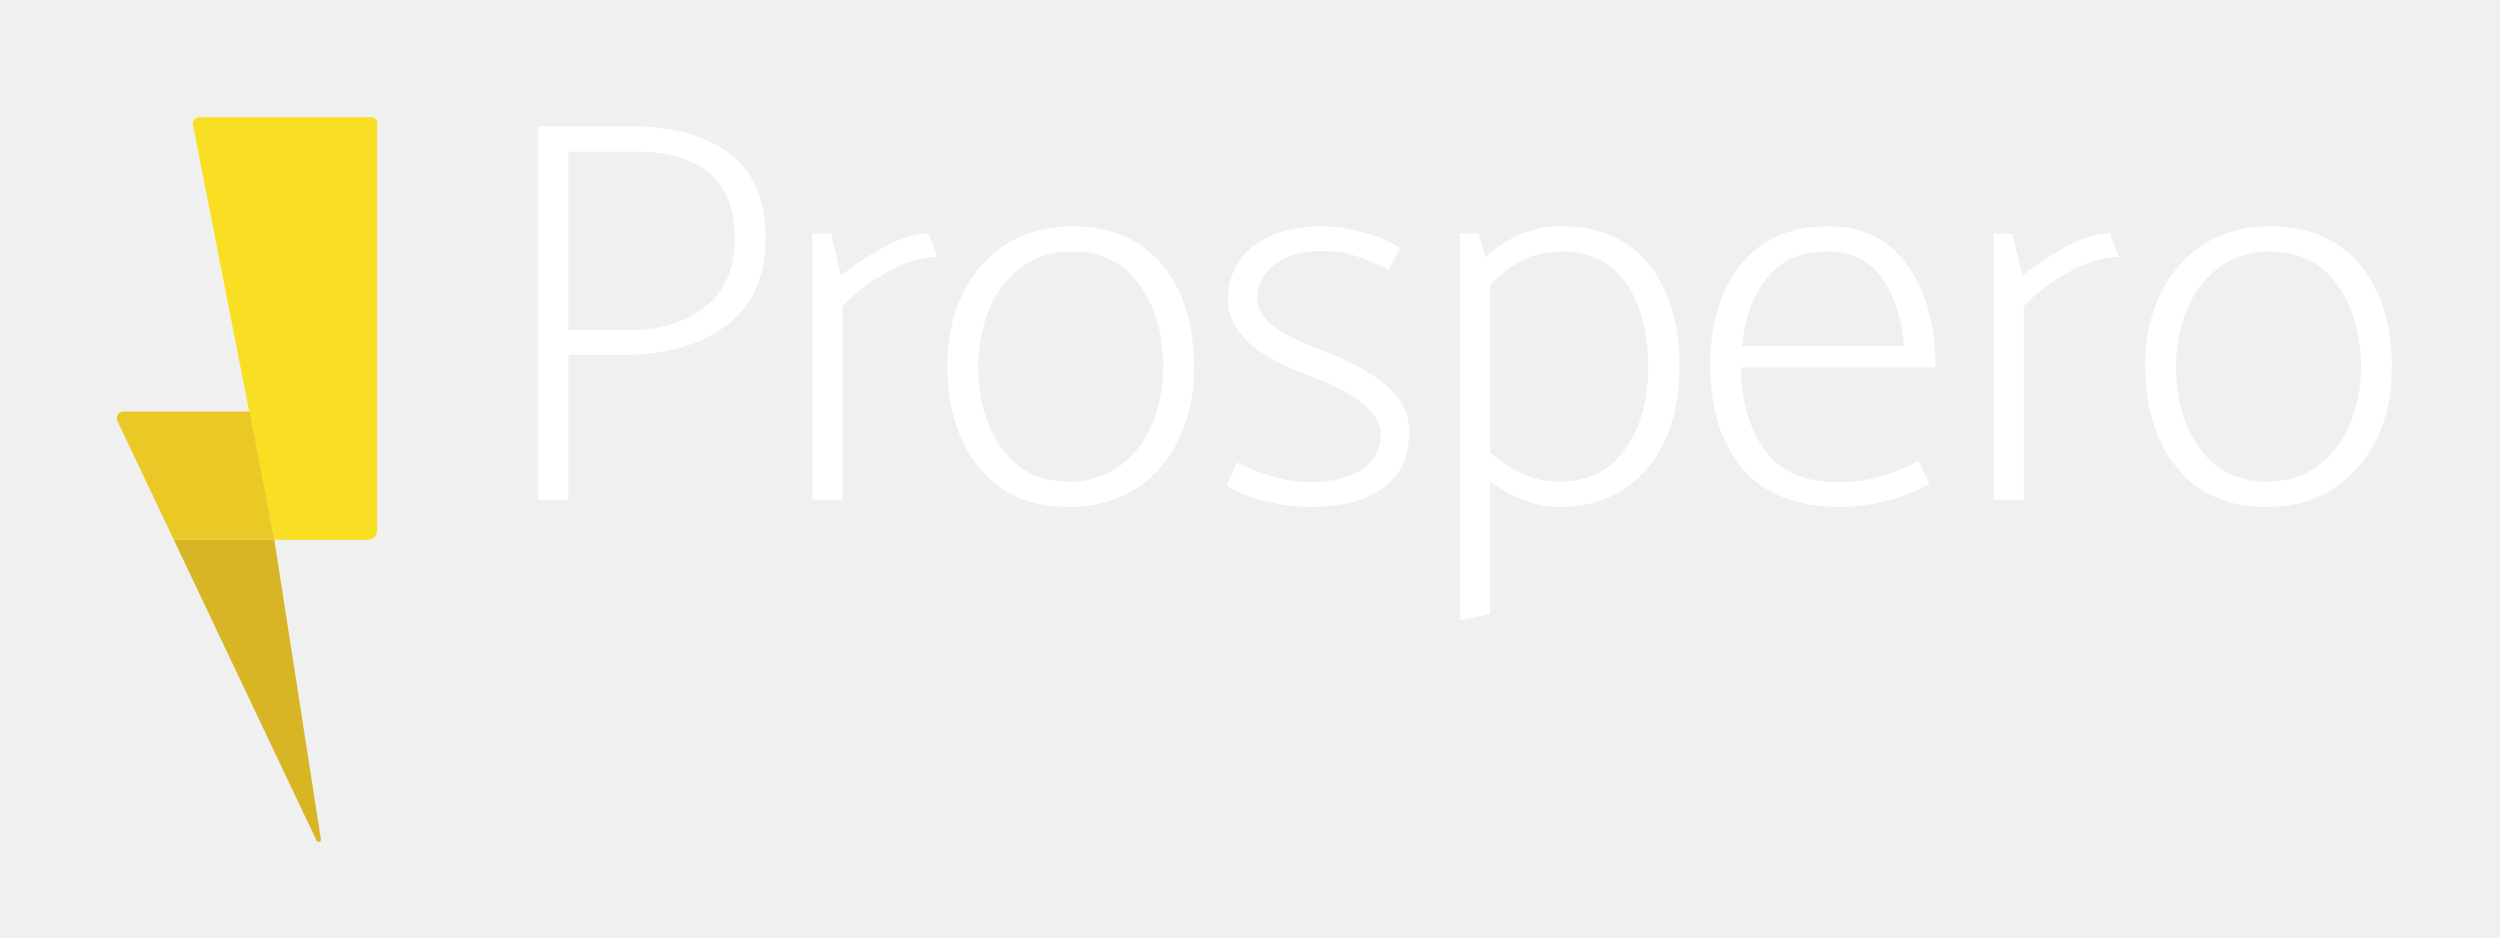
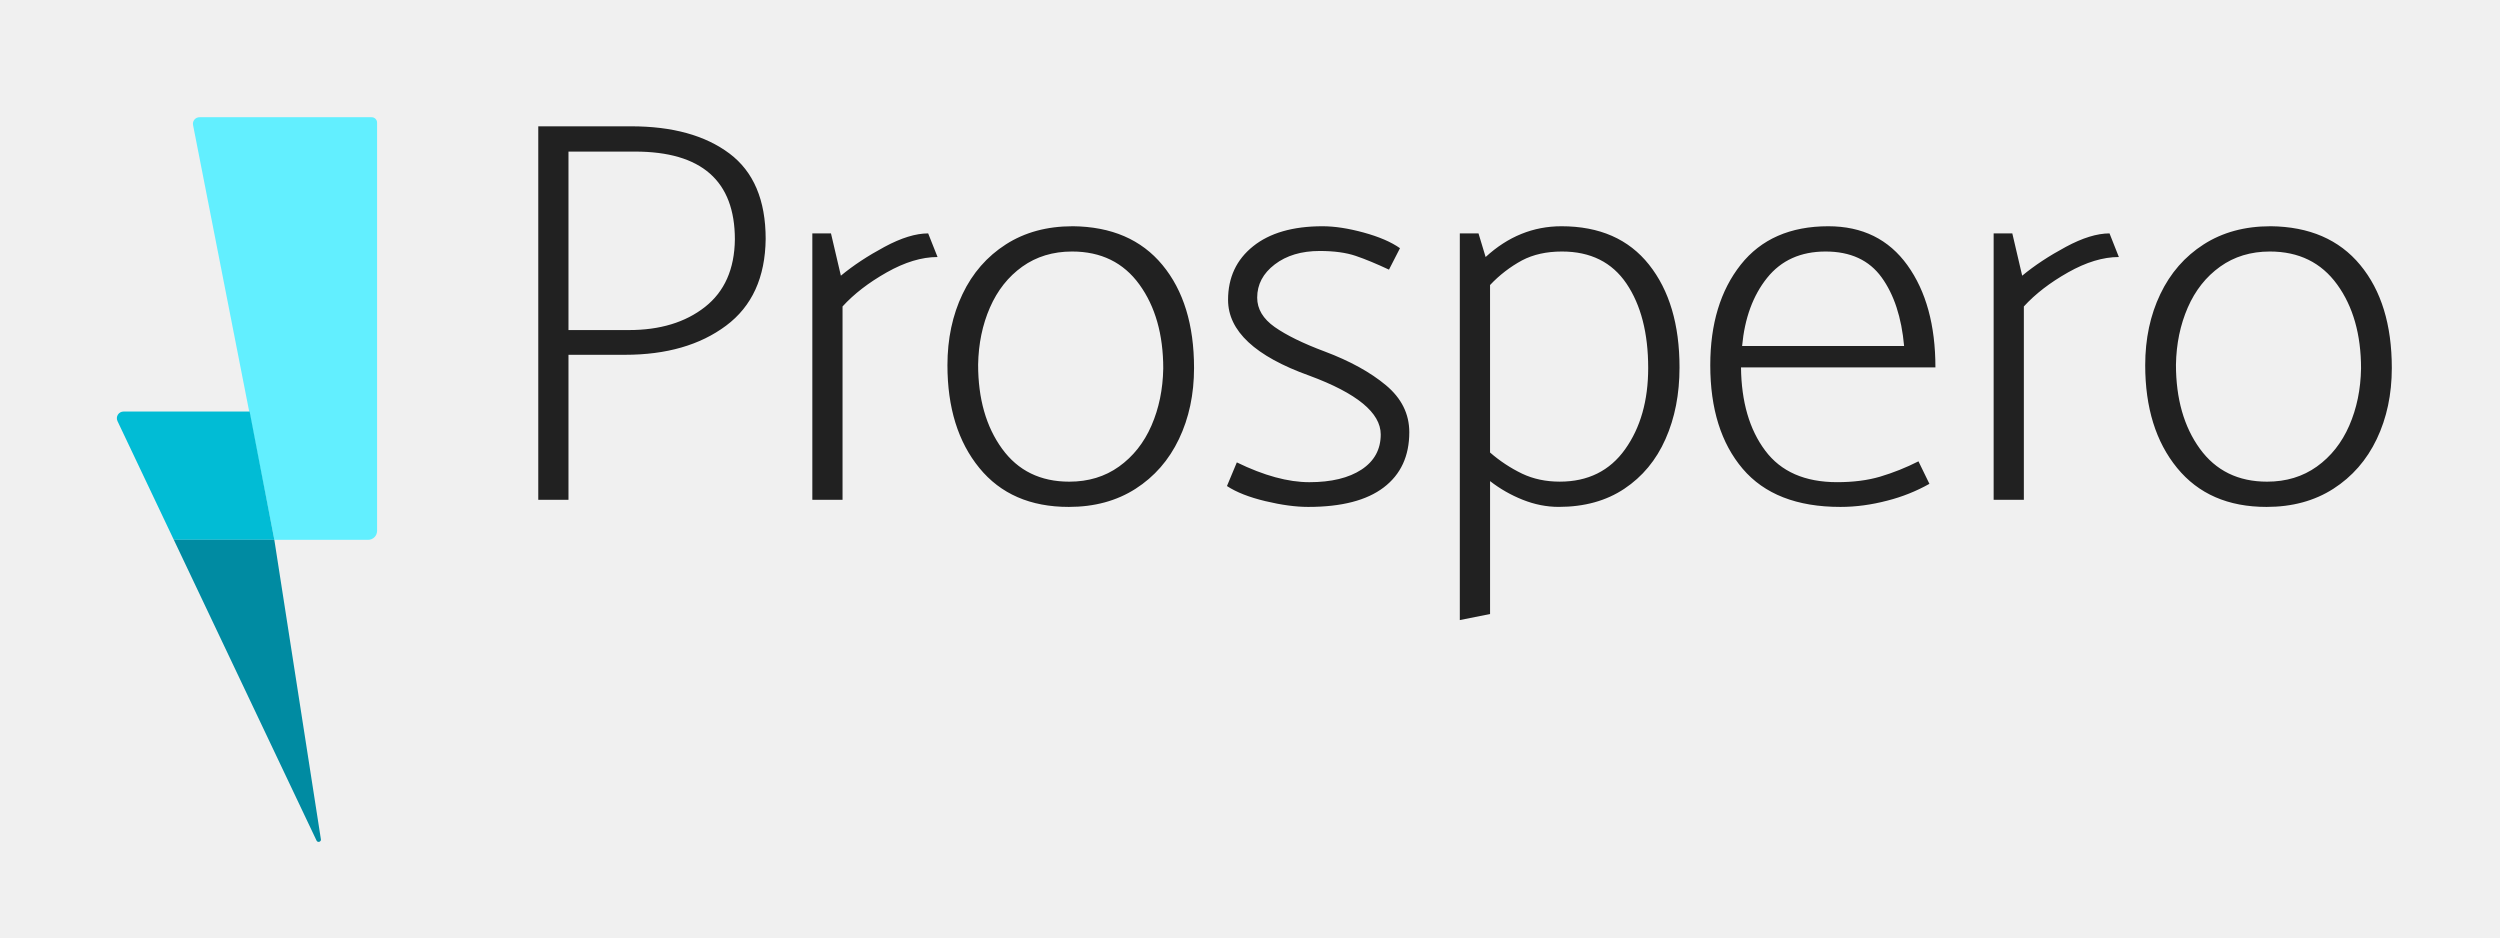
<svg xmlns="http://www.w3.org/2000/svg" viewBox="0 0 120 45">
-   <path d="M25.837 6.063V23.99h1.45v-6.96h2.715c1.985 0 3.602-.466 4.85-1.398 1.248-.93 1.88-2.32 1.9-4.165 0-1.862-.58-3.23-1.74-4.1-1.162-.87-2.734-1.304-4.72-1.304zm1.45 1.213h3.19c3.197 0 4.797 1.406 4.797 4.217-.017 1.424-.497 2.505-1.437 3.243-.94.738-2.157 1.107-3.65 1.107h-2.9zM63.48 10.86c-1.423 0-2.534.322-3.333.963-.8.642-1.2 1.498-1.2 2.57 0 1.494 1.3 2.707 3.9 3.638 2.286.844 3.428 1.785 3.428 2.822 0 .72-.307 1.282-.922 1.687-.616.403-1.45.605-2.505.605-1.02 0-2.18-.316-3.48-.95l-.474 1.135c.457.3 1.072.54 1.845.725.773.185 1.458.277 2.056.277 1.6 0 2.807-.313 3.625-.936.818-.623 1.226-1.506 1.226-2.65 0-.878-.373-1.63-1.12-2.254-.747-.623-1.727-1.164-2.94-1.62-1.037-.387-1.836-.78-2.398-1.173-.563-.397-.843-.867-.843-1.412 0-.633.28-1.165.843-1.595.562-.43 1.283-.645 2.16-.645.687 0 1.262.078 1.728.236.466.158.997.38 1.595.66l.528-1.03c-.422-.297-1-.547-1.74-.75-.738-.202-1.397-.303-1.977-.303zm11.47 0c-1.355 0-2.568.493-3.64 1.477l-.342-1.134h-.897v18.56l1.452-.29v-6.38a6.4 6.4 0 0 0 1.568.896c.57.227 1.147.342 1.726.342 1.23 0 2.28-.29 3.15-.87.87-.58 1.53-1.375 1.977-2.386.45-1.01.673-2.157.673-3.44 0-2.056-.487-3.7-1.463-4.93-.975-1.23-2.376-1.845-4.204-1.845zm12.81 0c-1.827 0-3.23.616-4.204 1.845-.975 1.232-1.463 2.84-1.463 4.825 0 2.092.518 3.748 1.555 4.97 1.037 1.22 2.6 1.832 4.693 1.832.74 0 1.49-.102 2.255-.303a8.27 8.27 0 0 0 2.016-.805l-.526-1.08a11.08 11.08 0 0 1-1.845.737c-.6.176-1.284.263-2.057.263-1.548 0-2.7-.504-3.454-1.515-.757-1.01-1.144-2.343-1.162-3.995H92.9c0-2.02-.447-3.655-1.343-4.902-.897-1.248-2.162-1.872-3.797-1.872zm-36.274 0c-1.23 0-2.298.29-3.203.87-.905.58-1.6 1.376-2.082 2.386-.482 1.01-.724 2.148-.724 3.414 0 2.04.51 3.682 1.53 4.93 1.018 1.248 2.45 1.872 4.296 1.872 1.23 0 2.297-.29 3.203-.87.905-.58 1.6-1.375 2.083-2.386.483-1.01.725-2.148.725-3.414 0-2.074-.506-3.72-1.517-4.943-1.01-1.222-2.447-1.842-4.31-1.86zm57.496 0c-1.23 0-2.3.29-3.204.87-.906.58-1.6 1.376-2.082 2.386-.484 1.01-.726 2.148-.726 3.414 0 2.04.51 3.682 1.53 4.93 1.02 1.248 2.45 1.872 4.297 1.872 1.23 0 2.298-.29 3.203-.87.904-.58 1.6-1.375 2.083-2.386.482-1.01.724-2.148.724-3.414 0-2.074-.505-3.72-1.516-4.943-1.01-1.222-2.446-1.842-4.308-1.86zm-69.99.343V23.99h1.45v-9.28c.543-.597 1.25-1.143 2.12-1.635.87-.492 1.684-.738 2.44-.738l-.45-1.134c-.596 0-1.295.216-2.094.646-.8.43-1.5.89-2.096 1.384l-.475-2.03zm56.703 0V23.99h1.45v-9.28c.545-.597 1.25-1.143 2.122-1.635.87-.492 1.683-.738 2.438-.738l-.448-1.134c-.598 0-1.296.216-2.095.646-.8.43-1.5.89-2.097 1.384l-.474-2.03zm-44.235.87c1.388 0 2.465.527 3.23 1.582.764 1.055 1.146 2.4 1.146 4.033-.018 1.003-.207 1.917-.567 2.743-.36.826-.88 1.48-1.556 1.964s-1.472.725-2.385.725c-1.39 0-2.466-.528-3.23-1.583-.765-1.054-1.148-2.398-1.148-4.032.017-1.003.206-1.916.567-2.743.36-.825.878-1.48 1.554-1.964.677-.482 1.472-.725 2.386-.725zm23.515 0c1.37 0 2.403.514 3.098 1.542.693 1.028 1.04 2.378 1.04 4.047 0 1.564-.368 2.865-1.107 3.902-.737 1.036-1.784 1.555-3.137 1.555-.668 0-1.27-.128-1.807-.383a6.92 6.92 0 0 1-1.54-1.016v-8.038a6.08 6.08 0 0 1 1.54-1.186c.537-.282 1.174-.423 1.912-.423zm12.654 0c1.193 0 2.09.413 2.688 1.24.597.826.958 1.924 1.08 3.295h-7.776c.123-1.335.522-2.425 1.2-3.27.676-.842 1.61-1.265 2.807-1.265zm21.324 0c1.39 0 2.466.527 3.23 1.582.765 1.055 1.147 2.4 1.147 4.033-.017 1.003-.206 1.917-.566 2.743-.36.826-.88 1.48-1.555 1.964-.678.484-1.473.725-2.387.725-1.388 0-2.465-.528-3.23-1.583-.763-1.054-1.146-2.398-1.146-4.032.017-1.003.207-1.916.567-2.743.36-.825.878-1.48 1.555-1.964.675-.482 1.47-.725 2.384-.725z" fill="#fff" />
-   <path d="M9.266 6l3.902 19.912h4.502a.43.43 0 0 0 .43-.43V5.887a.26.26 0 0 0-.26-.26H9.573A.314.314 0 0 0 9.266 6" fill="#f9df23" />
-   <path d="M15.403 40.285l-2.235-14.373H8.344l6.85 14.436c.056.115.228.062.21-.063" fill="#d8b525" />
-   <path d="M13.168 25.912l-1.185-6.158H5.93a.322.322 0 0 0-.29.46l2.704 5.698z" fill="#eac926" />
+   <path d="M25.837 6.063V23.99h1.45v-6.96h2.715c1.985 0 3.602-.466 4.85-1.398 1.248-.93 1.88-2.32 1.9-4.165 0-1.862-.58-3.23-1.74-4.1-1.162-.87-2.734-1.304-4.72-1.304zm1.45 1.213h3.19c3.197 0 4.797 1.406 4.797 4.217-.017 1.424-.497 2.505-1.437 3.243-.94.738-2.157 1.107-3.65 1.107h-2.9zM63.48 10.86c-1.423 0-2.534.322-3.333.963-.8.642-1.2 1.498-1.2 2.57 0 1.494 1.3 2.707 3.9 3.638 2.286.844 3.428 1.785 3.428 2.822 0 .72-.307 1.282-.922 1.687-.616.403-1.45.605-2.505.605-1.02 0-2.18-.316-3.48-.95l-.474 1.135c.457.3 1.072.54 1.845.725.773.185 1.458.277 2.056.277 1.6 0 2.807-.313 3.625-.936.818-.623 1.226-1.506 1.226-2.65 0-.878-.373-1.63-1.12-2.254-.747-.623-1.727-1.164-2.94-1.62-1.037-.387-1.836-.78-2.398-1.173-.563-.397-.843-.867-.843-1.412 0-.633.28-1.165.843-1.595.562-.43 1.283-.645 2.16-.645.687 0 1.262.078 1.728.236.466.158.997.38 1.595.66l.528-1.03c-.422-.297-1-.547-1.74-.75-.738-.202-1.397-.303-1.977-.303zm11.47 0c-1.355 0-2.568.493-3.64 1.477l-.342-1.134h-.897v18.56l1.452-.29v-6.38a6.4 6.4 0 0 0 1.568.896c.57.227 1.147.342 1.726.342 1.23 0 2.28-.29 3.15-.87.87-.58 1.53-1.375 1.977-2.386.45-1.01.673-2.157.673-3.44 0-2.056-.487-3.7-1.463-4.93-.975-1.23-2.376-1.845-4.204-1.845zm12.81 0c-1.827 0-3.23.616-4.204 1.845-.975 1.232-1.463 2.84-1.463 4.825 0 2.092.518 3.748 1.555 4.97 1.037 1.22 2.6 1.832 4.693 1.832.74 0 1.49-.102 2.255-.303a8.27 8.27 0 0 0 2.016-.805l-.526-1.08a11.08 11.08 0 0 1-1.845.737c-.6.176-1.284.263-2.057.263-1.548 0-2.7-.504-3.454-1.515-.757-1.01-1.144-2.343-1.162-3.995H92.9c0-2.02-.447-3.655-1.343-4.902-.897-1.248-2.162-1.872-3.797-1.872zm-36.274 0c-1.23 0-2.298.29-3.203.87-.905.58-1.6 1.376-2.082 2.386-.482 1.01-.724 2.148-.724 3.414 0 2.04.51 3.682 1.53 4.93 1.018 1.248 2.45 1.872 4.296 1.872 1.23 0 2.297-.29 3.203-.87.905-.58 1.6-1.375 2.083-2.386.483-1.01.725-2.148.725-3.414 0-2.074-.506-3.72-1.517-4.943-1.01-1.222-2.447-1.842-4.31-1.86zm57.496 0c-1.23 0-2.3.29-3.204.87-.906.58-1.6 1.376-2.082 2.386-.484 1.01-.726 2.148-.726 3.414 0 2.04.51 3.682 1.53 4.93 1.02 1.248 2.45 1.872 4.297 1.872 1.23 0 2.298-.29 3.203-.87.904-.58 1.6-1.375 2.083-2.386.482-1.01.724-2.148.724-3.414 0-2.074-.505-3.72-1.516-4.943-1.01-1.222-2.446-1.842-4.308-1.86zm-69.99.343V23.99h1.45v-9.28c.543-.597 1.25-1.143 2.12-1.635.87-.492 1.684-.738 2.44-.738l-.45-1.134c-.596 0-1.295.216-2.094.646-.8.43-1.5.89-2.096 1.384l-.475-2.03zm56.703 0V23.99h1.45v-9.28c.545-.597 1.25-1.143 2.122-1.635.87-.492 1.683-.738 2.438-.738l-.448-1.134c-.598 0-1.296.216-2.095.646-.8.43-1.5.89-2.097 1.384l-.474-2.03zm-44.235.87c1.388 0 2.465.527 3.23 1.582.764 1.055 1.146 2.4 1.146 4.033-.018 1.003-.207 1.917-.567 2.743-.36.826-.88 1.48-1.556 1.964s-1.472.725-2.385.725c-1.39 0-2.466-.528-3.23-1.583-.765-1.054-1.148-2.398-1.148-4.032.017-1.003.206-1.916.567-2.743.36-.825.878-1.48 1.554-1.964.677-.482 1.472-.725 2.386-.725zm23.515 0c1.37 0 2.403.514 3.098 1.542.693 1.028 1.04 2.378 1.04 4.047 0 1.564-.368 2.865-1.107 3.902-.737 1.036-1.784 1.555-3.137 1.555-.668 0-1.27-.128-1.807-.383a6.92 6.92 0 0 1-1.54-1.016v-8.038a6.08 6.08 0 0 1 1.54-1.186c.537-.282 1.174-.423 1.912-.423zm12.654 0c1.193 0 2.09.413 2.688 1.24.597.826.958 1.924 1.08 3.295h-7.776c.123-1.335.522-2.425 1.2-3.27.676-.842 1.61-1.265 2.807-1.265zm21.324 0c1.39 0 2.466.527 3.23 1.582.765 1.055 1.147 2.4 1.147 4.033-.017 1.003-.206 1.917-.566 2.743-.36.826-.88 1.48-1.555 1.964-.678.484-1.473.725-2.387.725-1.388 0-2.465-.528-3.23-1.583-.763-1.054-1.146-2.398-1.146-4.032.017-1.003.207-1.916.567-2.743.36-.825.878-1.48 1.555-1.964.675-.482 1.47-.725 2.384-.725z" fill="#212121" />
+   <path d="M9.266 6l3.902 19.912h4.502a.43.43 0 0 0 .43-.43V5.887a.26.26 0 0 0-.26-.26H9.573A.314.314 0 0 0 9.266 6" fill="#62efff" />
+   <path d="M13.168 25.912l-1.185-6.158H5.93a.322.322 0 0 0-.29.46l2.704 5.698z" fill="#01bcd5" />
+   <path d="M15.403 40.285l-2.235-14.373H8.344l6.85 14.436c.056.115.228.062.21-.063" fill="#008ba2" />
</svg>
